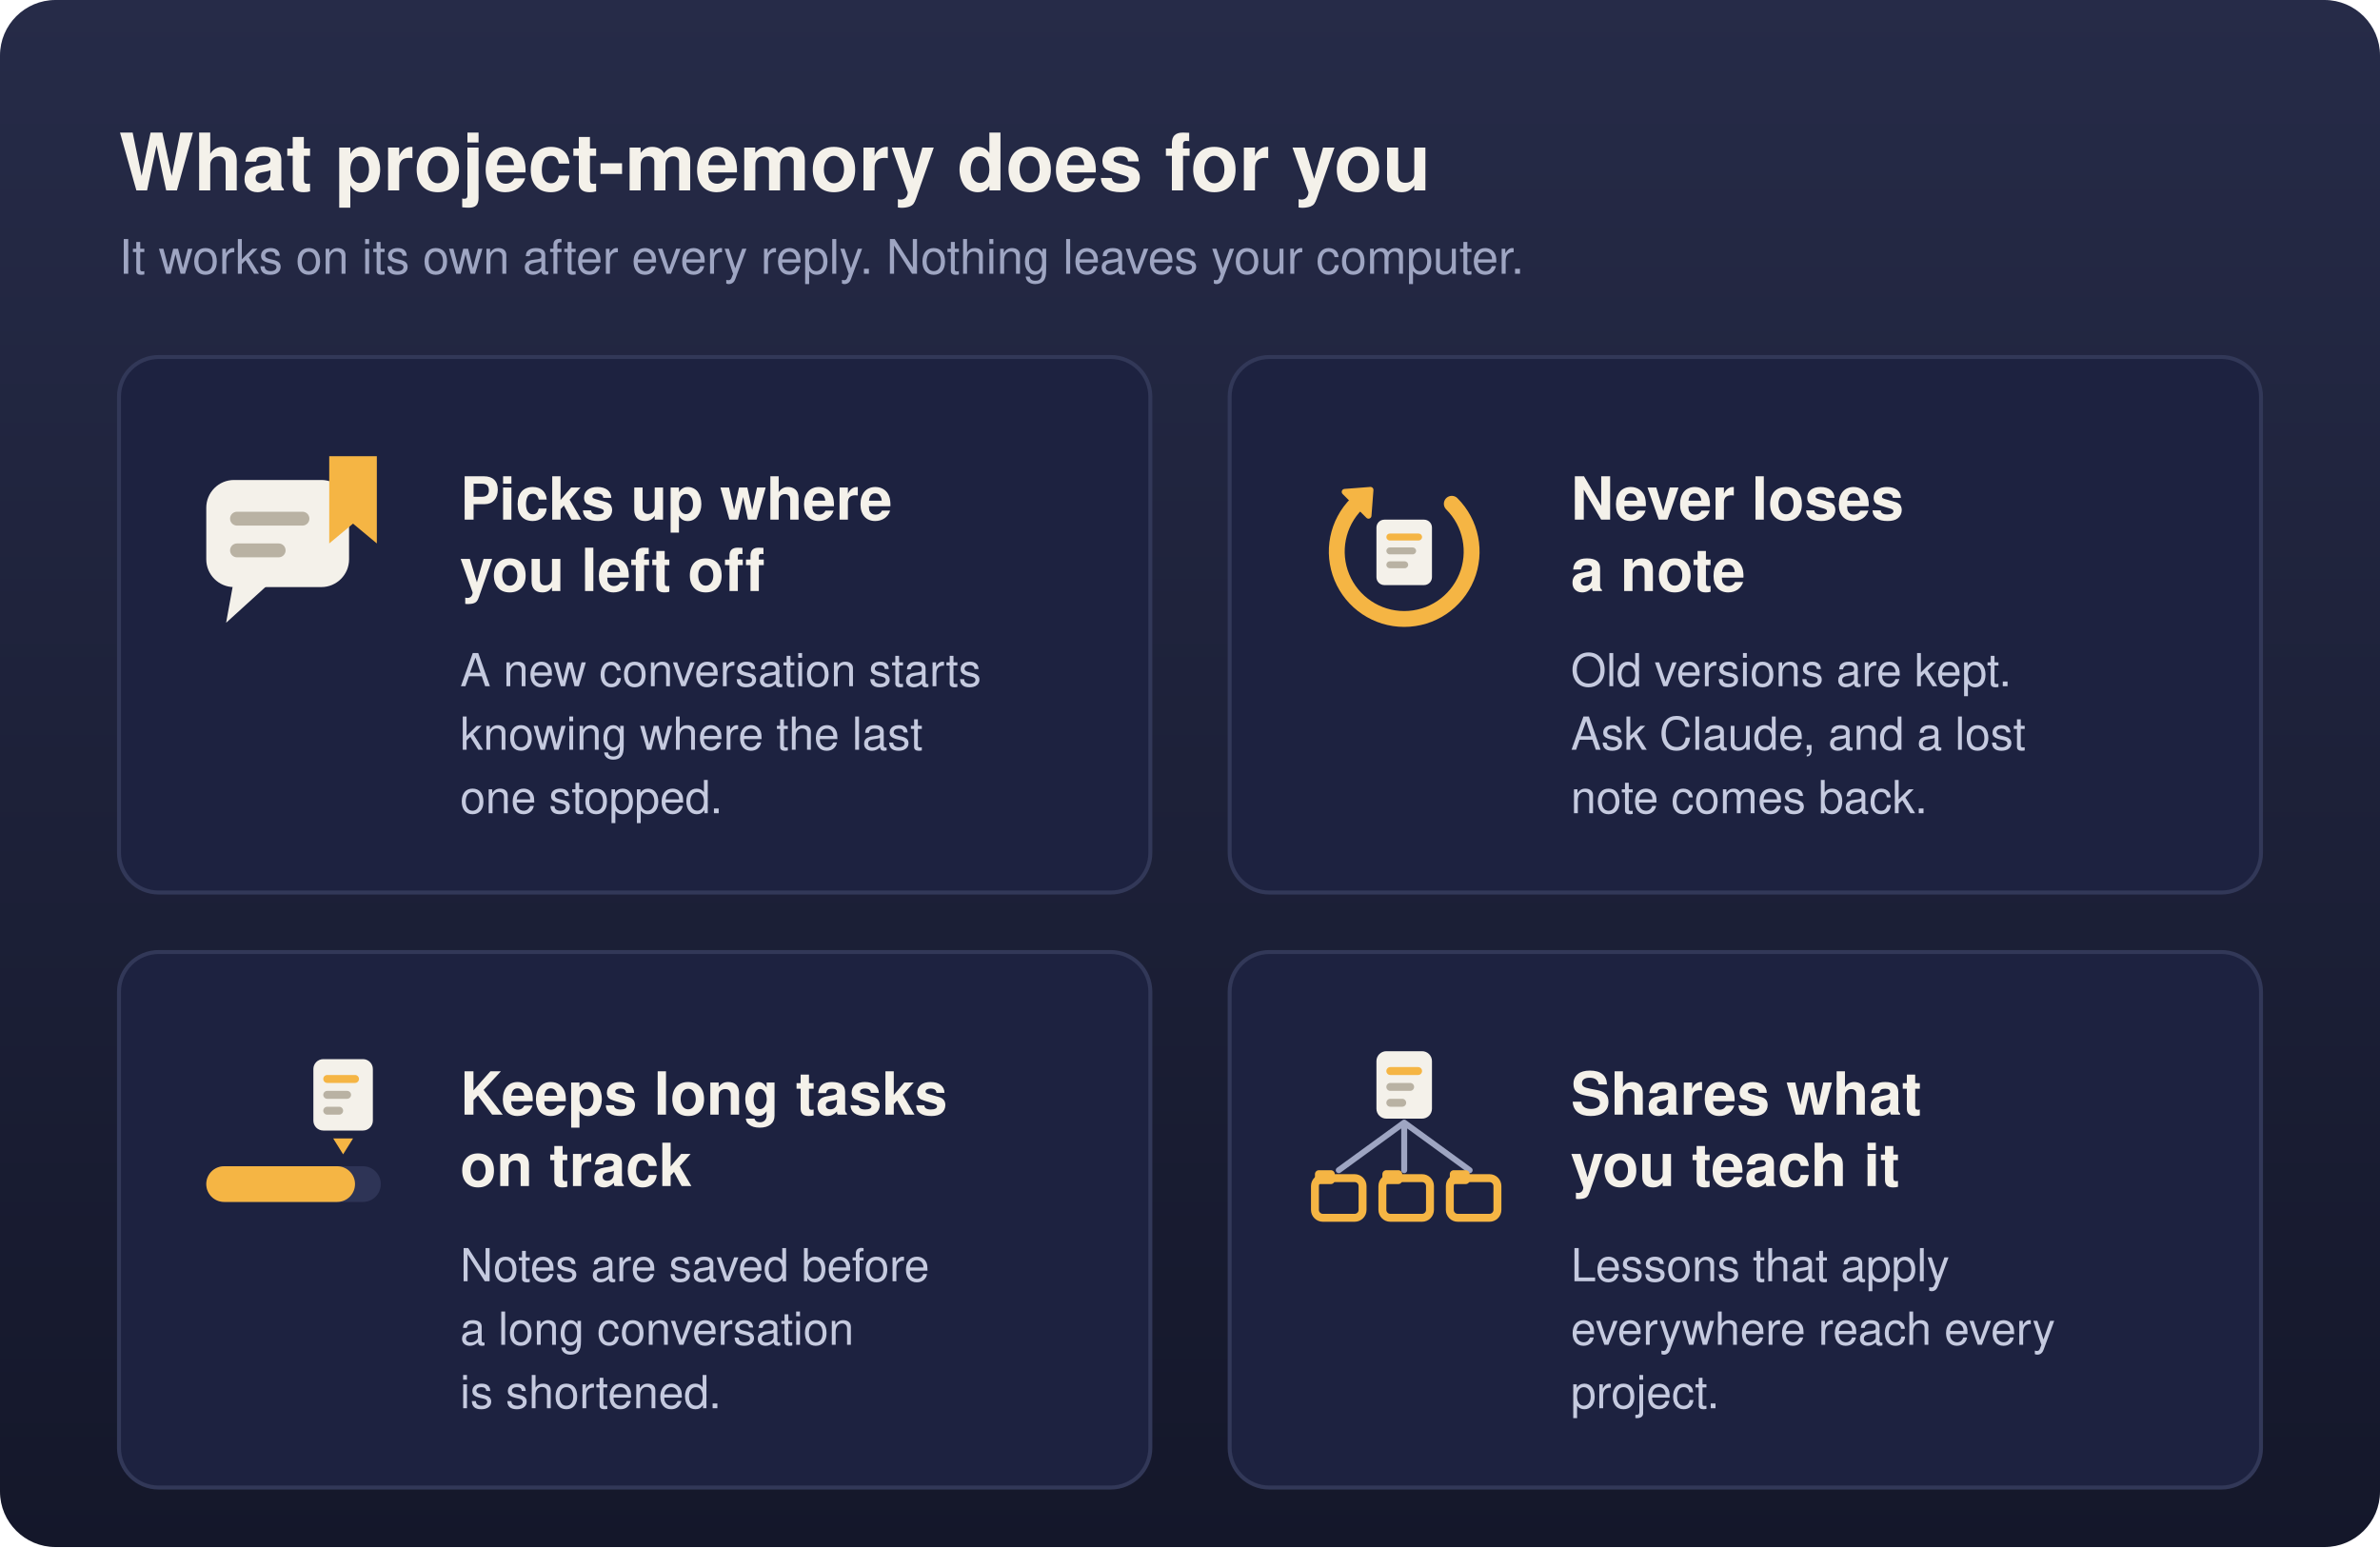
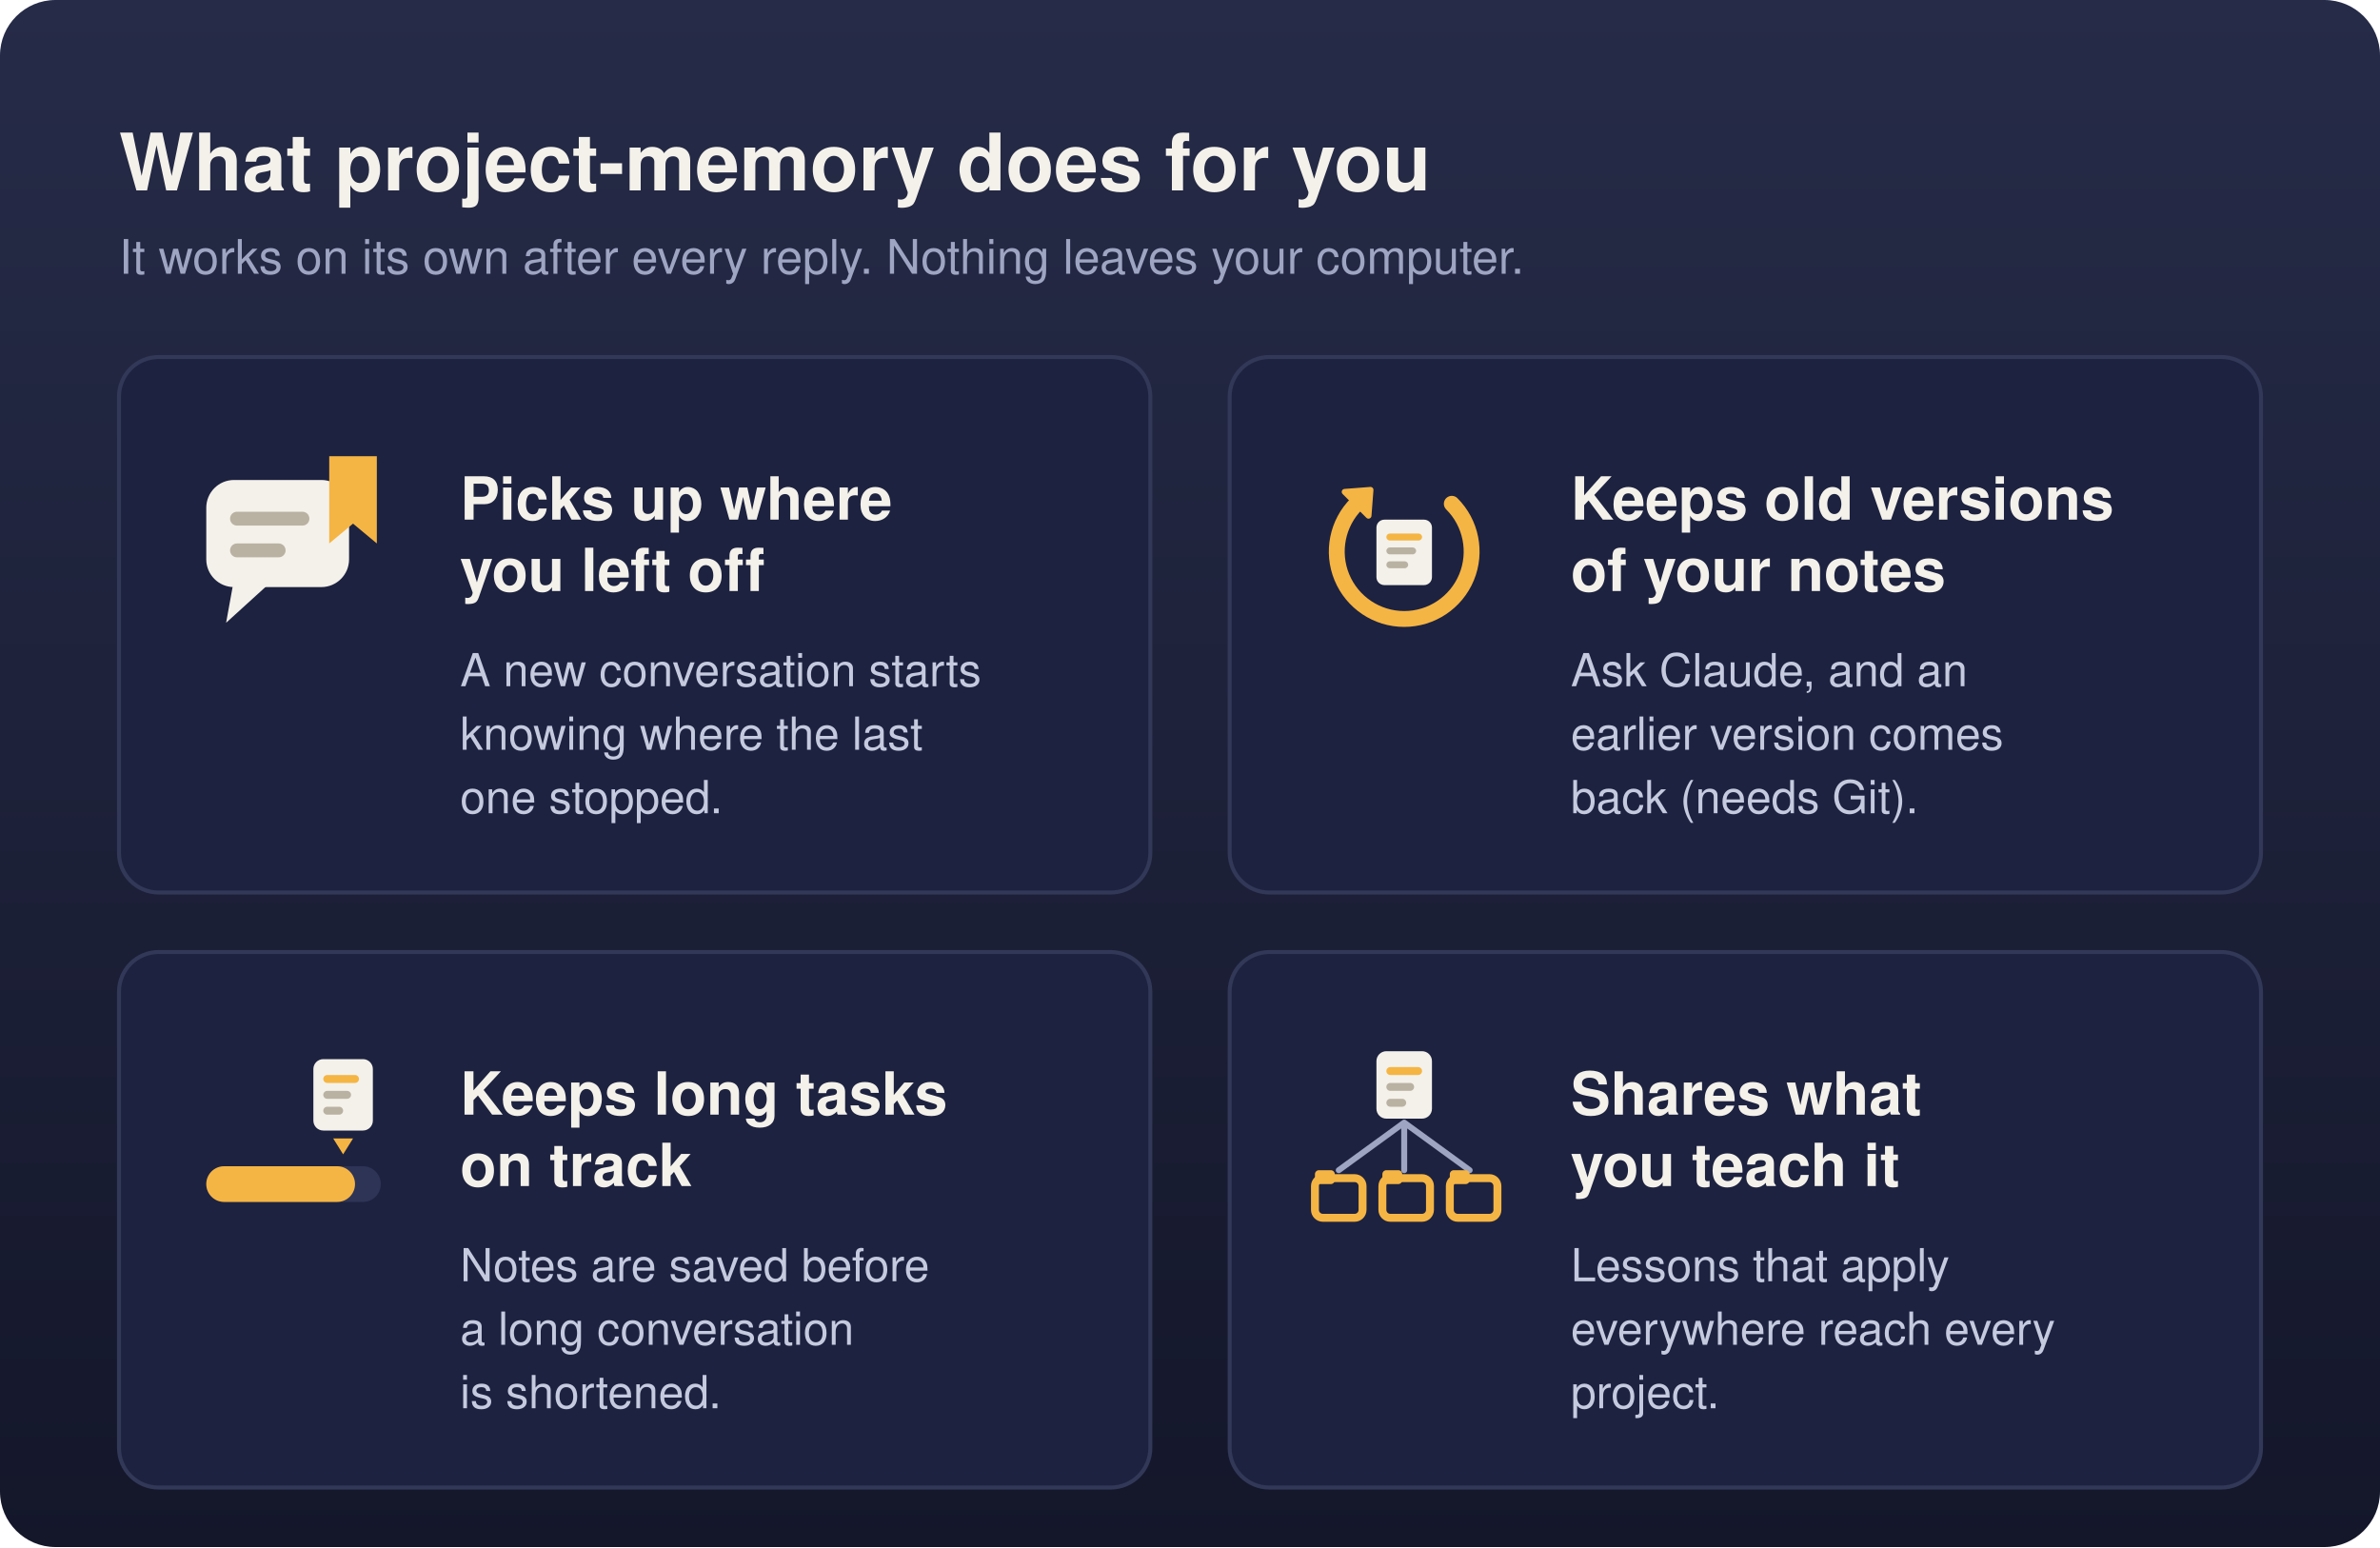
<svg xmlns="http://www.w3.org/2000/svg" viewBox="0 0 1200 780" width="1200" height="780" font-family="-apple-system, BlinkMacSystemFont, 'Segoe UI', Helvetica, Arial, sans-serif">
  <defs>
    <linearGradient id="bg" x1="0" y1="0" x2="0" y2="1">
      <stop offset="0" stop-color="#262B48" />
      <stop offset="1" stop-color="#14172A" />
    </linearGradient>
  </defs>
  <rect width="1200" height="780" rx="28" fill="url(#bg)" />
  <text x="60" y="96" font-size="40" font-weight="700" fill="#F4F1EA">What project-memory does for you</text>
  <text x="60" y="138" font-size="24" fill="#9EA5C2">It works on its own after every reply. Nothing leaves your computer.</text>
  <rect x="60" y="180" width="520" height="270" rx="20" fill="#1D2240" stroke="#323858" stroke-width="2" />
  <g transform="translate(100 228)">
    <rect x="4" y="14" width="72" height="54" rx="14" fill="#F4F1EA" />
    <path d="M18 64 L14 86 L36 66 Z" fill="#F4F1EA" />
    <rect x="16" y="30" width="40" height="7" rx="3.5" fill="#B9B2A3" />
    <rect x="16" y="46" width="28" height="7" rx="3.5" fill="#B9B2A3" />
    <path d="M66 2 H90 V46 L78 36 L66 46 Z" fill="#F5B544" />
  </g>
  <text font-size="30" font-weight="700" fill="#F4F1EA">
    <tspan x="232" y="262">Picks up where</tspan>
    <tspan x="232" y="298">you left off</tspan>
  </text>
  <text font-size="23" fill="#C5CADF">
    <tspan x="232" y="346">A new conversation starts</tspan>
    <tspan x="232" y="378">knowing where the last</tspan>
    <tspan x="232" y="410">one stopped.</tspan>
  </text>
  <rect x="620" y="180" width="520" height="270" rx="20" fill="#1D2240" stroke="#323858" stroke-width="2" />
  <g transform="translate(660 228)">
    <path d="M72 26 A34 34 0 1 1 24 26" fill="none" stroke="#F5B544" stroke-width="8" stroke-linecap="round" />
    <path d="M31 19 L30 32 L18 20 Z" fill="#F5B544" stroke="#F5B544" stroke-width="3" stroke-linejoin="round" />
    <rect x="34" y="34" width="28" height="33" rx="4" fill="#F4F1EA" />
    <rect x="39" y="41" width="18" height="3.5" rx="1.75" fill="#F5B544" />
    <rect x="39" y="48" width="15" height="3.5" rx="1.75" fill="#B9B2A3" />
    <rect x="39" y="55" width="11" height="3.5" rx="1.75" fill="#B9B2A3" />
  </g>
  <text font-size="30" font-weight="700" fill="#F4F1EA">
-     <tspan x="792" y="262">Never loses</tspan>
-     <tspan x="792" y="298">a note</tspan>
+     <tspan x="792" y="262">Keeps old versions</tspan>
+     <tspan x="792" y="298">of your notes</tspan>
  </text>
  <text font-size="23" fill="#C5CADF">
-     <tspan x="792" y="346">Old versions are kept.</tspan>
-     <tspan x="792" y="378">Ask Claude, and a lost</tspan>
-     <tspan x="792" y="410">note comes back.</tspan>
+     <tspan x="792" y="346">Ask Claude, and an</tspan>
+     <tspan x="792" y="378">earlier version comes</tspan>
+     <tspan x="792" y="410">back (needs Git).</tspan>
  </text>
  <rect x="60" y="480" width="520" height="270" rx="20" fill="#1D2240" stroke="#323858" stroke-width="2" />
  <g transform="translate(100 528)">
    <rect x="58" y="6" width="30" height="36" rx="5" fill="#F4F1EA" />
    <rect x="63" y="14" width="18" height="4" rx="2" fill="#F5B544" />
    <rect x="63" y="22" width="14" height="4" rx="2" fill="#B9B2A3" />
    <rect x="63" y="30" width="10" height="4" rx="2" fill="#B9B2A3" />
    <path d="M68 46 H78 L73 54 Z" fill="#F5B544" />
    <rect x="4" y="60" width="88" height="18" rx="9" fill="#2E3456" />
    <rect x="4" y="60" width="75" height="18" rx="9" fill="#F5B544" />
  </g>
  <text font-size="30" font-weight="700" fill="#F4F1EA">
    <tspan x="232" y="562">Keeps long tasks</tspan>
    <tspan x="232" y="598">on track</tspan>
  </text>
  <text font-size="23" fill="#C5CADF">
    <tspan x="232" y="646">Notes are saved before</tspan>
    <tspan x="232" y="678">a long conversation</tspan>
    <tspan x="232" y="710">is shortened.</tspan>
  </text>
  <rect x="620" y="480" width="520" height="270" rx="20" fill="#1D2240" stroke="#323858" stroke-width="2" />
  <g transform="translate(660 528)">
    <path d="M48 38 L15 62 M48 38 L48 62 M48 38 L81 62" stroke="#9EA5C2" stroke-width="3" stroke-linecap="round" />
    <rect x="34" y="2" width="28" height="34" rx="5" fill="#F4F1EA" />
    <rect x="39" y="10" width="18" height="4" rx="2" fill="#F5B544" />
    <rect x="39" y="18" width="14" height="4" rx="2" fill="#B9B2A3" />
    <rect x="39" y="26" width="10" height="4" rx="2" fill="#B9B2A3" />
    <rect x="3" y="62" width="10" height="7" rx="2" fill="#F5B544" />
    <rect x="3" y="66" width="24" height="20" rx="4" fill="none" stroke="#F5B544" stroke-width="4" />
    <rect x="37" y="62" width="10" height="7" rx="2" fill="#F5B544" />
    <rect x="37" y="66" width="24" height="20" rx="4" fill="none" stroke="#F5B544" stroke-width="4" />
    <rect x="71" y="62" width="10" height="7" rx="2" fill="#F5B544" />
    <rect x="71" y="66" width="24" height="20" rx="4" fill="none" stroke="#F5B544" stroke-width="4" />
  </g>
  <text font-size="30" font-weight="700" fill="#F4F1EA">
    <tspan x="792" y="562">Shares what</tspan>
    <tspan x="792" y="598">you teach it</tspan>
  </text>
  <text font-size="23" fill="#C5CADF">
    <tspan x="792" y="646">Lessons that apply</tspan>
    <tspan x="792" y="678">everywhere reach every</tspan>
    <tspan x="792" y="710">project.</tspan>
  </text>
</svg>
